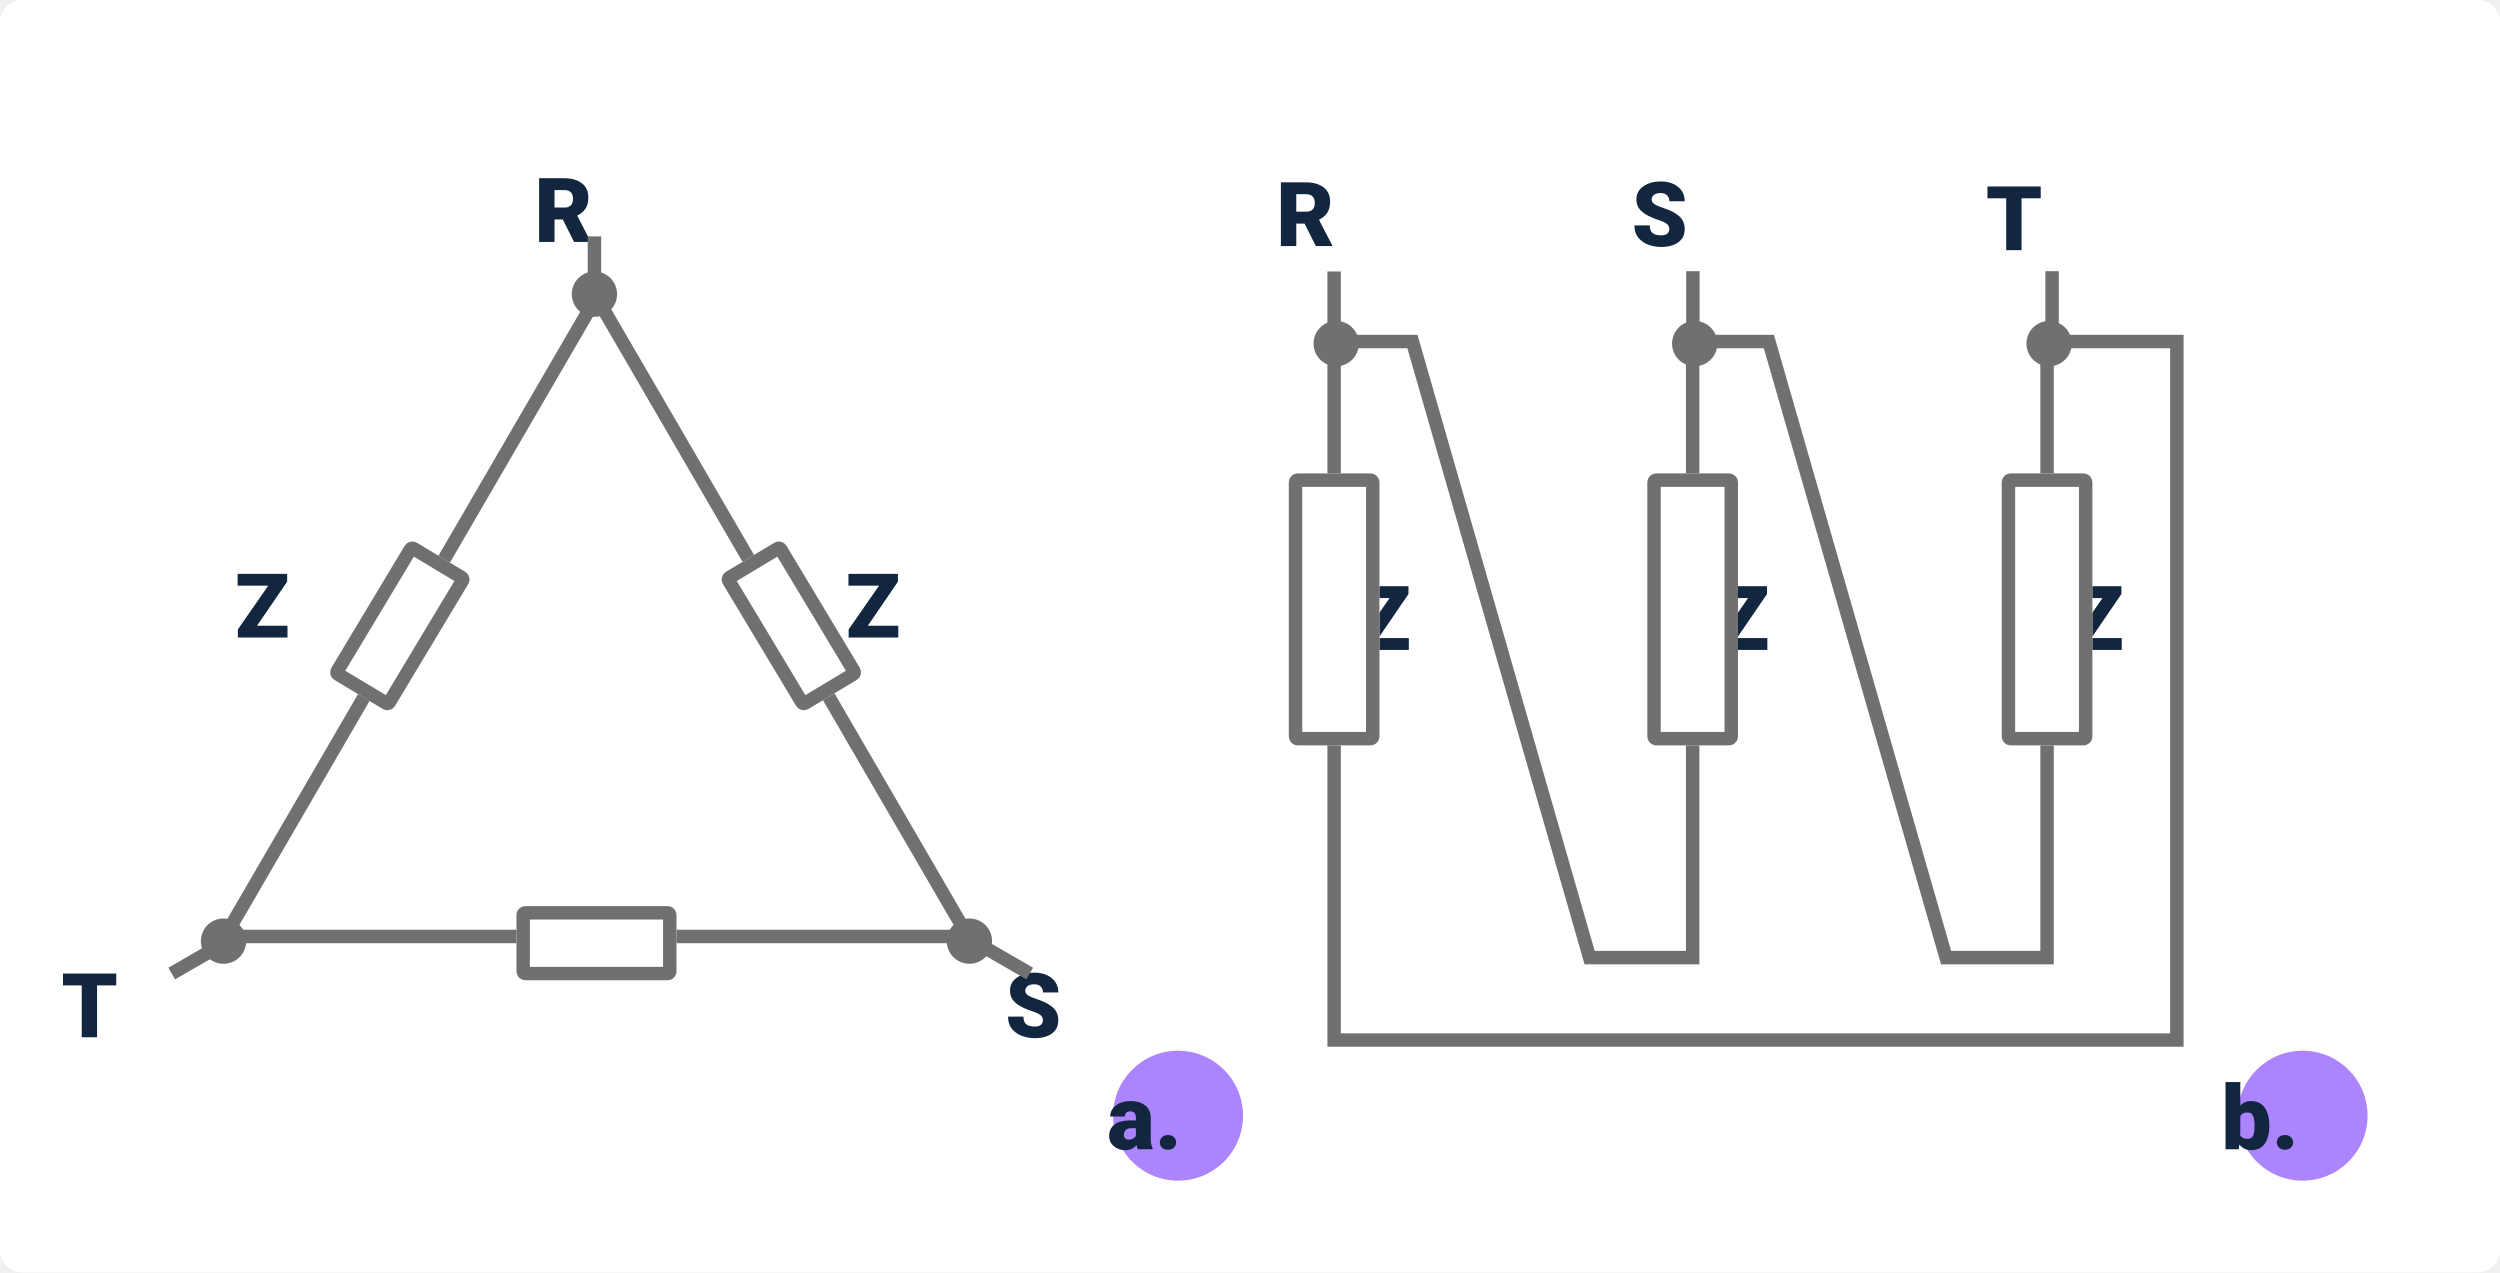
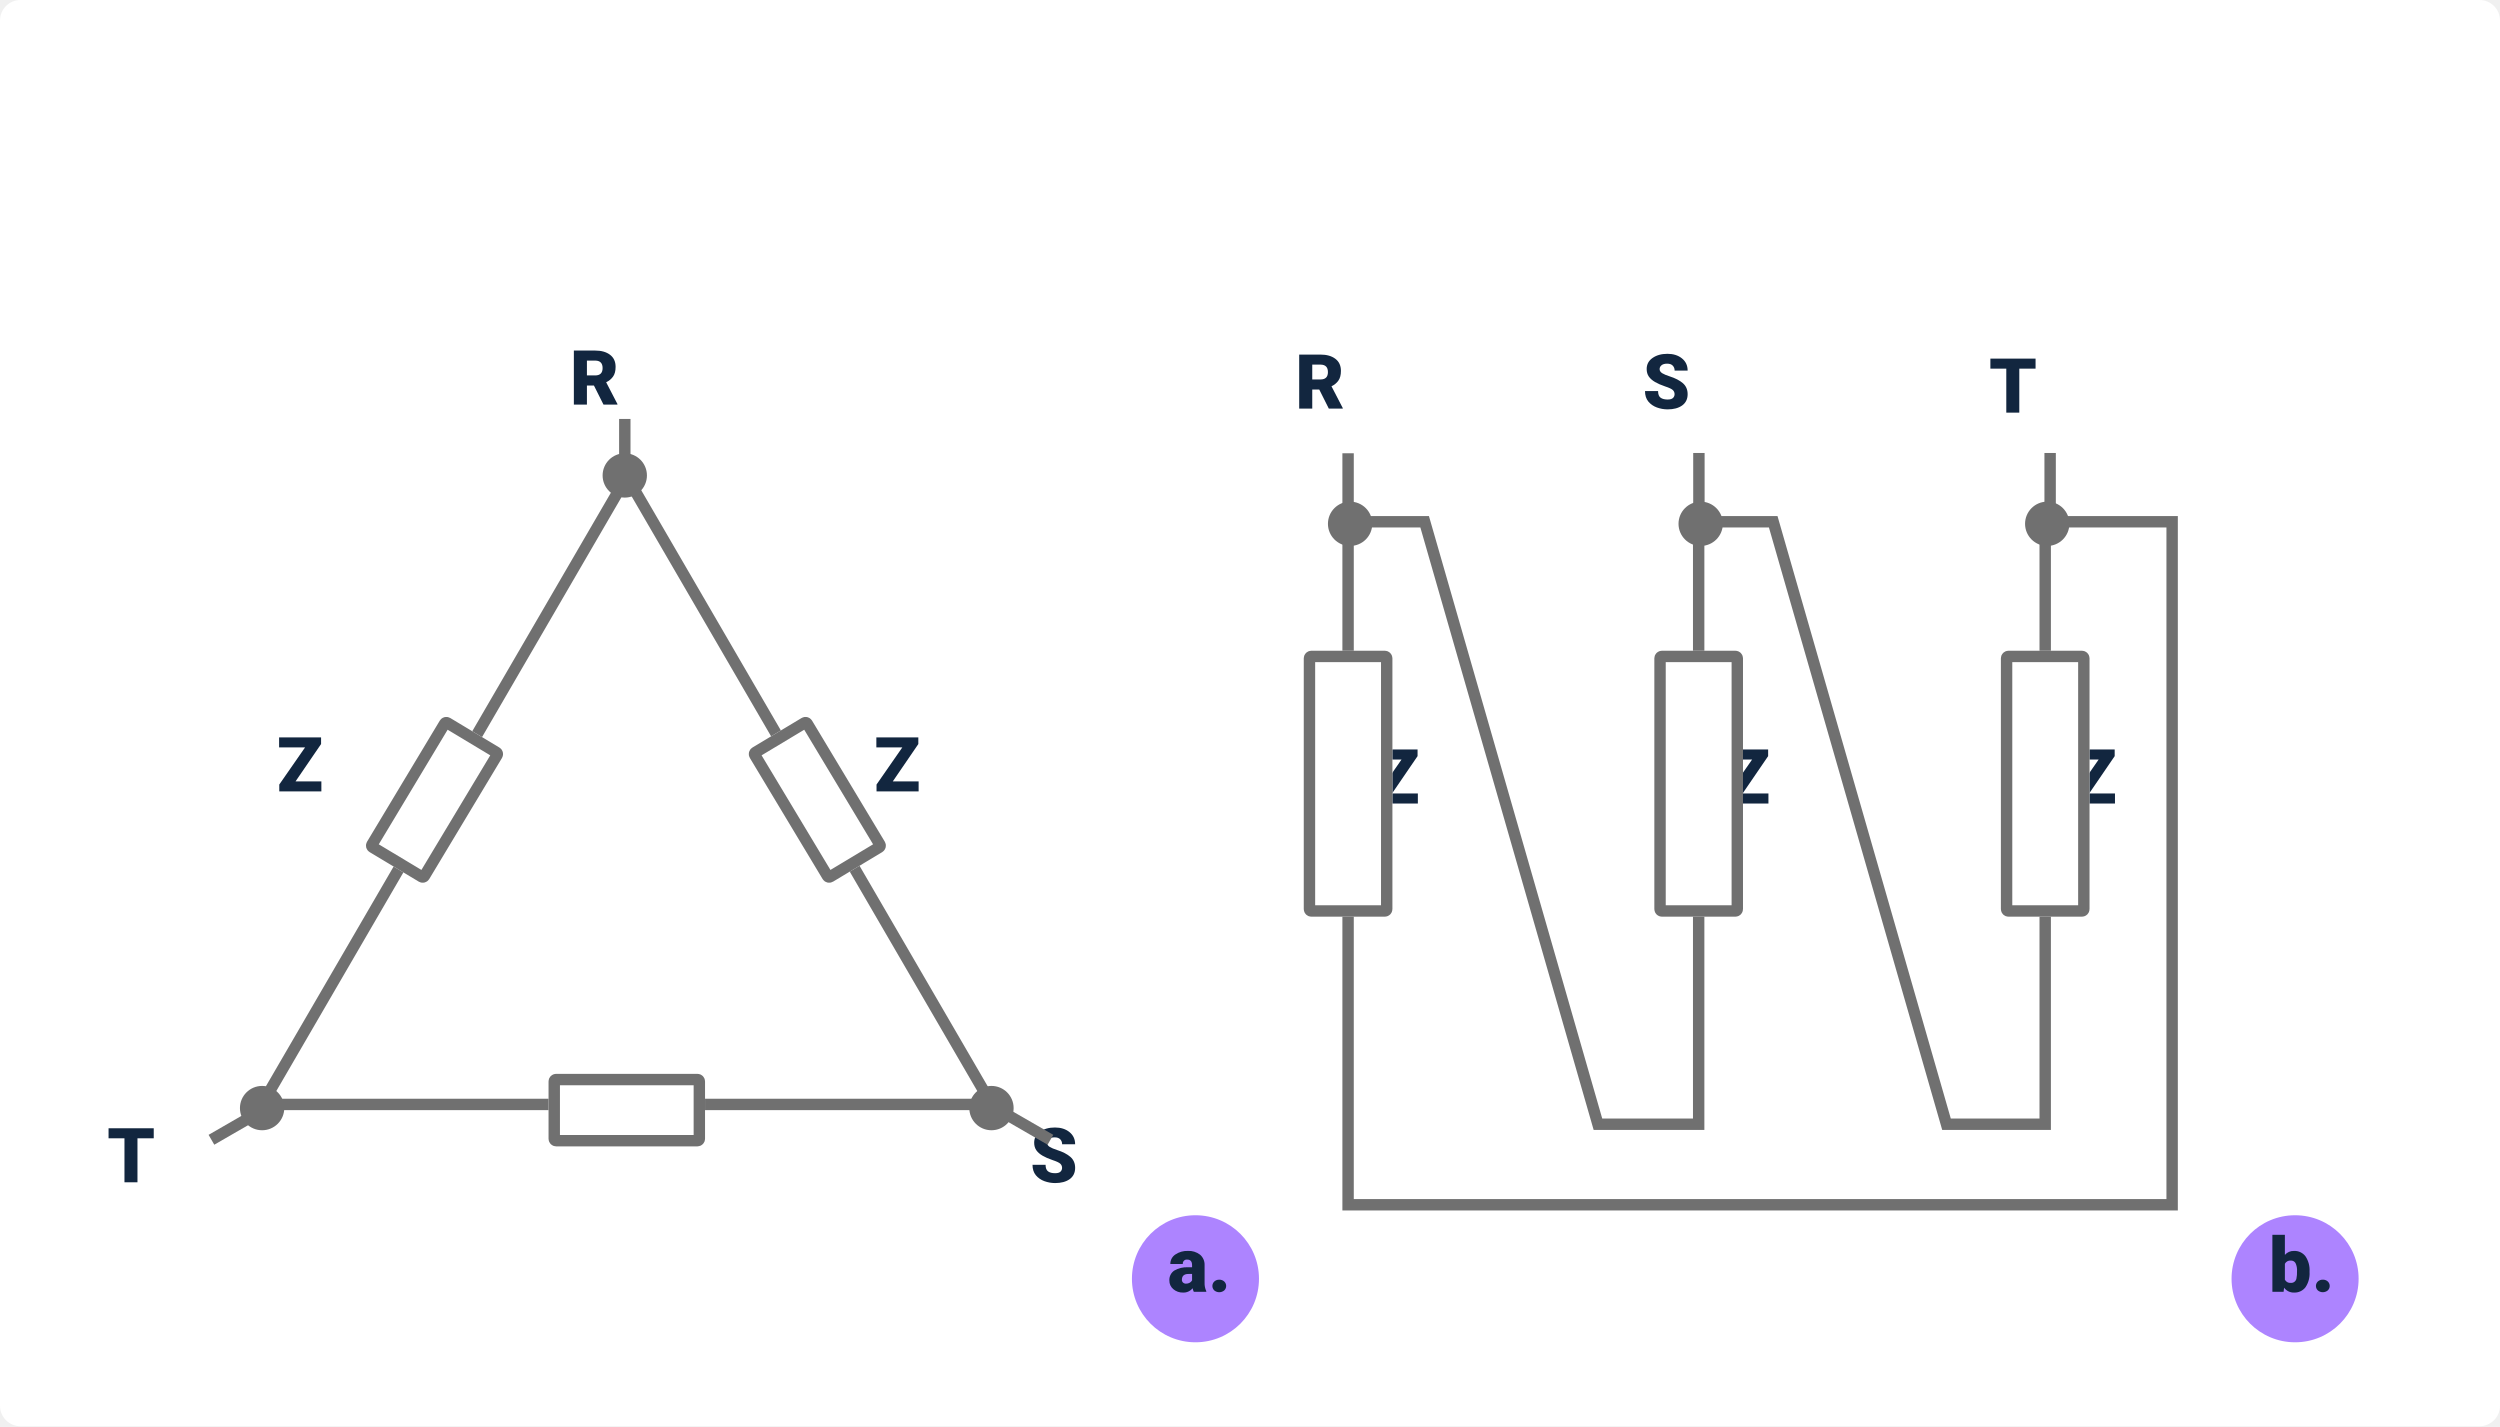
- <svg xmlns="http://www.w3.org/2000/svg" width="558" height="284" viewBox="0 0 558 284">
-   <g transform="translate(-297 -3625)">
-     <rect width="558" height="284" rx="5" transform="translate(297 3625)" fill="#fff" />
-     <g transform="translate(3.875 20.527)">
-       <g transform="translate(313.125 3637.473)">
-         <g transform="translate(24.834 27.594)">
-           <g transform="translate(2.759 2.759)">
-             <g transform="translate(0 0)" fill="#fff">
-               <path d="M 168.475 145.667 L 2.607 145.667 L 85.541 2.985 L 168.475 145.667 Z" stroke="none" />
-               <path d="M 85.541 5.97 L 5.214 144.167 L 165.868 144.167 L 85.541 5.97 M 85.541 -1.52587890625e-05 L 171.082 147.167 L 0 147.167 L 85.541 -1.52587890625e-05 Z" stroke="none" fill="#707070" />
+ <svg xmlns="http://www.w3.org/2000/svg" width="658" height="375.384" viewBox="0 0 658 375.384">
+   <g id="Grupo_974121" data-name="Grupo 974121" transform="translate(-285 -4236)">
+     <path id="Trazado_704892" data-name="Trazado 704892" d="M5.393,0H652.607A5.393,5.393,0,0,1,658,5.393v364.6a5.393,5.393,0,0,1-5.393,5.393H5.393A5.393,5.393,0,0,1,0,369.99V5.393A5.393,5.393,0,0,1,5.393,0Z" transform="translate(285 4236)" fill="#fff" />
+     <g id="Grupo_55500" data-name="Grupo 55500" transform="translate(319.518 4323.485)">
+       <g id="Grupo_55498" data-name="Grupo 55498" transform="translate(0)">
+         <g id="Grupo_55497" data-name="Grupo 55497" transform="translate(28.636 31.818)">
+           <g id="Grupo_55496" data-name="Grupo 55496" transform="translate(3.182 3.182)">
+             <g id="Polígono_3" data-name="Polígono 3" transform="translate(0 0)" fill="#fff">
+               <path d="M 194.663 168.195 L 2.607 168.195 L 98.635 2.985 L 194.663 168.195 Z" stroke="none" />
+               <path d="M 98.635 5.97 L 5.214 166.695 L 192.056 166.695 L 98.635 5.97 M 98.635 -1.52587890625e-05 L 197.27 169.695 L -1.52587890625e-05 169.695 L 98.635 -1.52587890625e-05 Z" stroke="none" fill="#707070" />
            </g>
-             <g transform="translate(103.4 138.889) rotate(90)" fill="#fff" stroke="#707070" stroke-width="3">
-               <rect width="16.556" height="35.719" rx="2" stroke="none" />
-               <rect x="1.5" y="1.5" width="13.556" height="32.719" rx="0.5" fill="none" />
+             <g id="Rectángulo_5352" data-name="Rectángulo 5352" transform="translate(119.229 160.149) rotate(90)" fill="#fff" stroke="#707070" stroke-width="3">
+               <rect width="19.091" height="41.187" rx="2" stroke="none" />
+               <rect x="1.5" y="1.5" width="16.091" height="38.187" rx="0.5" fill="none" />
            </g>
-             <g transform="translate(145.327 87.388) rotate(149)" fill="#fff" stroke="#707070" stroke-width="3">
-               <rect width="16.556" height="35.719" rx="2" stroke="none" />
-               <rect x="1.5" y="1.5" width="13.556" height="32.719" rx="0.5" fill="none" />
+             <g id="Rectángulo_5353" data-name="Rectángulo 5353" transform="translate(167.574 100.765) rotate(149)" fill="#fff" stroke="#707070" stroke-width="3">
+               <rect width="19.091" height="41.187" rx="2" stroke="none" />
+               <rect x="1.5" y="1.5" width="16.091" height="38.187" rx="0.5" fill="none" />
            </g>
-             <g transform="translate(43.755 56.771) rotate(31)" fill="#fff" stroke="#707070" stroke-width="3">
-               <rect width="16.556" height="35.719" rx="2" stroke="none" />
-               <rect x="1.5" y="1.5" width="13.556" height="32.719" rx="0.5" fill="none" />
+             <g id="Rectángulo_5354" data-name="Rectángulo 5354" transform="translate(50.453 65.461) rotate(31)" fill="#fff" stroke="#707070" stroke-width="3">
+               <rect width="19.091" height="41.186" rx="2" stroke="none" />
+               <rect x="1.5" y="1.5" width="16.091" height="38.186" rx="0.5" fill="none" />
            </g>
          </g>
-           <circle cx="5.059" cy="5.059" r="5.059" transform="translate(82.781)" fill="#707070" />
-           <circle cx="5.059" cy="5.059" r="5.059" transform="translate(166.483 144.408)" fill="#707070" />
-           <circle cx="5.059" cy="5.059" r="5.059" transform="translate(0 144.408)" fill="#707070" />
+           <circle id="Elipse_4103" data-name="Elipse 4103" cx="5.833" cy="5.833" r="5.833" transform="translate(95.453)" fill="#707070" />
+           <circle id="Elipse_4104" data-name="Elipse 4104" cx="5.833" cy="5.833" r="5.833" transform="translate(191.967 166.513)" fill="#707070" />
+           <circle id="Elipse_4105" data-name="Elipse 4105" cx="5.833" cy="5.833" r="5.833" transform="translate(0 166.513)" fill="#707070" />
        </g>
-         <text transform="translate(105.776)" fill="#12263f" font-size="20" font-family="Roboto-Black, Roboto" font-weight="800">
-           <tspan x="-6.523" y="21">R</tspan>
+         <text id="R" transform="translate(121.968)" fill="#12263f" font-size="20" font-family="Roboto-Black, Roboto" font-weight="800">
+           <tspan x="-6.523" y="19">R</tspan>
        </text>
-         <text transform="translate(174.86 88.3)" fill="#12263f" font-size="20" font-family="Roboto-Black, Roboto" font-weight="800">
-           <tspan x="-6.099" y="21">Z</tspan>
+         <text id="Z" transform="translate(201.627 101.817)" fill="#12263f" font-size="20" font-family="Roboto-Black, Roboto" font-weight="800">
+           <tspan x="-6.099" y="19">Z</tspan>
        </text>
-         <text transform="translate(288.815 91.06)" fill="#12263f" font-size="20" font-family="Roboto-Black, Roboto" font-weight="800">
-           <tspan x="-6.099" y="21">Z</tspan>
+         <text id="Z-2" data-name="Z" transform="translate(333.026 104.999)" fill="#12263f" font-size="20" font-family="Roboto-Black, Roboto" font-weight="800">
+           <tspan x="-6.099" y="19">Z</tspan>
        </text>
-         <text transform="translate(271.339 0.92)" fill="#12263f" font-size="20" font-family="Roboto-Black, Roboto" font-weight="800">
-           <tspan x="-6.523" y="21">R</tspan>
+         <text id="R-2" data-name="R" transform="translate(312.875 1.06)" fill="#12263f" font-size="20" font-family="Roboto-Black, Roboto" font-weight="800">
+           <tspan x="-6.523" y="19">R</tspan>
        </text>
-         <text transform="translate(350.441 0.92)" fill="#12263f" font-size="20" font-family="Roboto-Black, Roboto" font-weight="800">
-           <tspan x="-6.26" y="21">S</tspan>
+         <text id="S" transform="translate(404.086 1.06)" fill="#12263f" font-size="20" font-family="Roboto-Black, Roboto" font-weight="800">
+           <tspan x="-6.26" y="19">S</tspan>
        </text>
-         <text transform="translate(429.544 1.84)" fill="#12263f" font-size="20" font-family="Roboto-Black, Roboto" font-weight="800">
-           <tspan x="-6.304" y="21">T</tspan>
+         <text id="T" transform="translate(495.297 2.121)" fill="#12263f" font-size="20" font-family="Roboto-Black, Roboto" font-weight="800">
+           <tspan x="-6.304" y="19">T</tspan>
        </text>
-         <text transform="translate(368.837 91.06)" fill="#12263f" font-size="20" font-family="Roboto-Black, Roboto" font-weight="800">
-           <tspan x="-6.099" y="21">Z</tspan>
+         <text id="Z-3" data-name="Z" transform="translate(425.297 104.999)" fill="#12263f" font-size="20" font-family="Roboto-Black, Roboto" font-weight="800">
+           <tspan x="-6.099" y="19">Z</tspan>
        </text>
-         <text transform="translate(447.939 91.06)" fill="#12263f" font-size="20" font-family="Roboto-Black, Roboto" font-weight="800">
-           <tspan x="-6.099" y="21">Z</tspan>
+         <text id="Z-4" data-name="Z" transform="translate(516.508 104.999)" fill="#12263f" font-size="20" font-family="Roboto-Black, Roboto" font-weight="800">
+           <tspan x="-6.099" y="19">Z</tspan>
        </text>
-         <text transform="translate(210.633 177.52)" fill="#12263f" font-size="20" font-family="Roboto-Black, Roboto" font-weight="800">
-           <tspan x="-6.26" y="21">S</tspan>
+         <text id="S-2" data-name="S" transform="translate(242.876 204.694)" fill="#12263f" font-size="20" font-family="Roboto-Black, Roboto" font-weight="800">
+           <tspan x="-6.26" y="19">S</tspan>
        </text>
-         <text transform="translate(0 177.52)" fill="#12263f" font-size="20" font-family="Roboto-Black, Roboto" font-weight="800">
-           <tspan x="-6.304" y="21">T</tspan>
+         <text id="T-2" data-name="T" transform="translate(0 204.694)" fill="#12263f" font-size="20" font-family="Roboto-Black, Roboto" font-weight="800">
+           <tspan x="-6.304" y="19">T</tspan>
        </text>
-         <text transform="translate(38.532 88.3)" fill="#12263f" font-size="20" font-family="Roboto-Black, Roboto" font-weight="800">
-           <tspan x="-6.099" y="21">Z</tspan>
+         <text id="Z-5" data-name="Z" transform="translate(44.43 101.817)" fill="#12263f" font-size="20" font-family="Roboto-Black, Roboto" font-weight="800">
+           <tspan x="-6.099" y="19">Z</tspan>
        </text>
-         <path d="M-4672-8040v171.542h188.1v-155.905h-28.974v137.509h-22.535l-39.551-137.509h-17.016v137.509h-22.995l-39.551-137.509h-14.41" transform="translate(4949.777 8067.594)" fill="none" stroke="#707070" stroke-width="3" />
-         <g transform="translate(267.66 72.664)" fill="#fff" stroke="#707070" stroke-width="3">
-           <rect width="20.235" height="60.706" rx="2" stroke="none" />
-           <rect x="1.5" y="1.5" width="17.235" height="57.706" rx="0.5" fill="none" />
+         <path id="Trazado_107208" data-name="Trazado 107208" d="M-4672-8040v197.8h216.891v-179.771h-33.409v158.559H-4514.5l-45.605-158.559h-19.621v158.559h-26.515l-45.605-158.559h-16.616" transform="translate(4992.298 8071.818)" fill="none" stroke="#707070" stroke-width="3" />
+         <g id="Rectángulo_5355" data-name="Rectángulo 5355" transform="translate(308.632 83.787)" fill="#fff" stroke="#707070" stroke-width="3">
+           <rect width="23.333" height="69.999" rx="2" stroke="none" />
+           <rect x="1.5" y="1.5" width="20.333" height="66.999" rx="0.5" fill="none" />
        </g>
-         <g transform="translate(347.682 72.664)" fill="#fff" stroke="#707070" stroke-width="3">
-           <rect width="20.235" height="60.706" rx="2" stroke="none" />
-           <rect x="1.5" y="1.5" width="17.235" height="57.706" rx="0.5" fill="none" />
+         <g id="Rectángulo_5356" data-name="Rectángulo 5356" transform="translate(400.904 83.787)" fill="#fff" stroke="#707070" stroke-width="3">
+           <rect width="23.333" height="69.999" rx="2" stroke="none" />
+           <rect x="1.5" y="1.5" width="20.333" height="66.999" rx="0.5" fill="none" />
        </g>
-         <g transform="translate(426.784 72.664)" fill="#fff" stroke="#707070" stroke-width="3">
-           <rect width="20.235" height="60.706" rx="2" stroke="none" />
-           <rect x="1.5" y="1.5" width="17.235" height="57.706" rx="0.5" fill="none" />
+         <g id="Rectángulo_5357" data-name="Rectángulo 5357" transform="translate(492.115 83.787)" fill="#fff" stroke="#707070" stroke-width="3">
+           <rect width="23.333" height="69.999" rx="2" stroke="none" />
+           <rect x="1.5" y="1.5" width="20.333" height="66.999" rx="0.5" fill="none" />
        </g>
-         <circle cx="5.059" cy="5.059" r="5.059" transform="translate(273.179 38.631)" fill="#707070" />
-         <circle cx="5.059" cy="5.059" r="5.059" transform="translate(353.201 38.631)" fill="#707070" />
-         <circle cx="5.059" cy="5.059" r="5.059" transform="translate(432.303 38.631)" fill="#707070" />
+         <circle id="Elipse_4106" data-name="Elipse 4106" cx="5.833" cy="5.833" r="5.833" transform="translate(314.996 44.545)" fill="#707070" />
+         <circle id="Elipse_4107" data-name="Elipse 4107" cx="5.833" cy="5.833" r="5.833" transform="translate(407.267 44.545)" fill="#707070" />
+         <circle id="Elipse_4108" data-name="Elipse 4108" cx="5.833" cy="5.833" r="5.833" transform="translate(498.478 44.545)" fill="#707070" />
      </g>
-       <g transform="translate(331.451 3657.23)">
-         <path d="M-4656-8033v15.537" transform="translate(5075.699 8040.768)" fill="none" stroke="#707070" stroke-width="3" />
-         <path d="M-4656-8033v15.537" transform="translate(4995.528 8040.768)" fill="none" stroke="#707070" stroke-width="3" />
-         <path d="M-4656-8033v15.537" transform="translate(4750.355 8033)" fill="none" stroke="#707070" stroke-width="3" />
-         <path d="M0,0V15.537" transform="translate(178.053 156.768) rotate(-60)" fill="none" stroke="#707070" stroke-width="3" />
-         <path d="M0,15.537V0" transform="translate(0 164.536) rotate(-120)" fill="none" stroke="#707070" stroke-width="3" />
+       <g id="Grupo_55499" data-name="Grupo 55499" transform="translate(21.132 22.782)">
+         <path id="Trazado_107209" data-name="Trazado 107209" d="M-4656-8033v17.914" transform="translate(5139.945 8041.956)" fill="none" stroke="#707070" stroke-width="3" />
+         <path id="Trazado_107210" data-name="Trazado 107210" d="M-4656-8033v17.914" transform="translate(5047.502 8041.956)" fill="none" stroke="#707070" stroke-width="3" />
+         <path id="Trazado_107211" data-name="Trazado 107211" d="M-4656-8033v17.914" transform="translate(4764.799 8032.999)" fill="none" stroke="#707070" stroke-width="3" />
+         <path id="Trazado_107212" data-name="Trazado 107212" d="M0,0V17.915" transform="translate(205.309 180.765) rotate(-60)" fill="none" stroke="#707070" stroke-width="3" />
+         <path id="Trazado_107213" data-name="Trazado 107213" d="M0,17.915V0" transform="translate(0 189.723) rotate(-120)" fill="none" stroke="#707070" stroke-width="3" />
      </g>
    </g>
-     <g transform="translate(81.438 222.521)">
-       <circle cx="14.5" cy="14.5" r="14.5" transform="translate(464 3637)" fill="#ad84ff" />
-       <text transform="translate(471 3638)" fill="#12263f" font-size="20" font-family="Roboto-Black, Roboto" font-weight="800">
-         <tspan x="-8.33" y="21">a.</tspan>
-       </text>
+     <g id="Grupo_55501" data-name="Grupo 55501" transform="translate(582.924 4555.853)">
+       <path id="Trazado_704998" data-name="Trazado 704998" d="M16.72,0A16.72,16.72,0,1,1,0,16.72,16.72,16.72,0,0,1,16.72,0Z" transform="translate(0 0)" fill="#ad84ff" />
+       <path id="Trazado_704999" data-name="Trazado 704999" d="M8.215,19a3.716,3.716,0,0,1-.312-.947A3.06,3.06,0,0,1,5.364,19.2a3.749,3.749,0,0,1-2.539-.9A2.875,2.875,0,0,1,1.78,16.021a2.955,2.955,0,0,1,1.27-2.6,6.468,6.468,0,0,1,3.691-.879H7.756v-.559q0-1.462-1.26-1.462a1.03,1.03,0,0,0-1.172,1.158H2.034a2.95,2.95,0,0,1,1.3-2.487,5.479,5.479,0,0,1,3.325-.956,4.8,4.8,0,0,1,3.193.986,3.429,3.429,0,0,1,1.2,2.705v4.678a4.79,4.79,0,0,0,.449,2.227V19ZM6.155,16.852a1.836,1.836,0,0,0,1.021-.264,1.653,1.653,0,0,0,.581-.6V14.3H6.8q-1.719,0-1.719,1.543a.942.942,0,0,0,.3.728A1.1,1.1,0,0,0,6.155,16.852Zm8.76-1.045a1.874,1.874,0,0,1,1.3.464,1.619,1.619,0,0,1,0,2.373,2.049,2.049,0,0,1-2.6,0,1.618,1.618,0,0,1,0-2.363A1.858,1.858,0,0,1,14.915,15.807Z" transform="translate(8.071 1.153)" fill="#12263f" />
    </g>
-     <g transform="translate(332.438 222.521)">
-       <circle cx="14.5" cy="14.5" r="14.5" transform="translate(464 3637)" fill="#ad84ff" />
-       <text transform="translate(469 3638)" fill="#12263f" font-size="20" font-family="Roboto-Black, Roboto" font-weight="800">
-         <tspan x="-8.652" y="21">b.</tspan>
-       </text>
+     <g id="Grupo_55502" data-name="Grupo 55502" transform="translate(872.346 4555.853)">
+       <circle id="Elipse_4109" data-name="Elipse 4109" cx="16.72" cy="16.72" r="16.72" transform="translate(0 0)" fill="#ad84ff" />
+       <path id="Trazado_705000" data-name="Trazado 705000" d="M14.764,13.8A6.44,6.44,0,0,1,13.69,17.8a3.6,3.6,0,0,1-3.027,1.4,3.122,3.122,0,0,1-2.6-1.279L7.928,19H4.979V4H8.27V9.283a3.013,3.013,0,0,1,2.373-1.045A3.6,3.6,0,0,1,13.69,9.654a6.473,6.473,0,0,1,1.074,3.984Zm-3.3-.21a4.3,4.3,0,0,0-.405-2.169,1.366,1.366,0,0,0-1.245-.648,1.576,1.576,0,0,0-1.543.848v4.192a1.585,1.585,0,0,0,1.563.838,1.4,1.4,0,0,0,1.475-1.131A8.121,8.121,0,0,0,11.463,13.595Zm6.787,2.212a1.874,1.874,0,0,1,1.3.464,1.619,1.619,0,0,1,0,2.373,2.049,2.049,0,0,1-2.6,0,1.618,1.618,0,0,1,0-2.363A1.858,1.858,0,0,1,18.25,15.807Z" transform="translate(5.766 1.153)" fill="#12263f" />
    </g>
  </g>
</svg>
